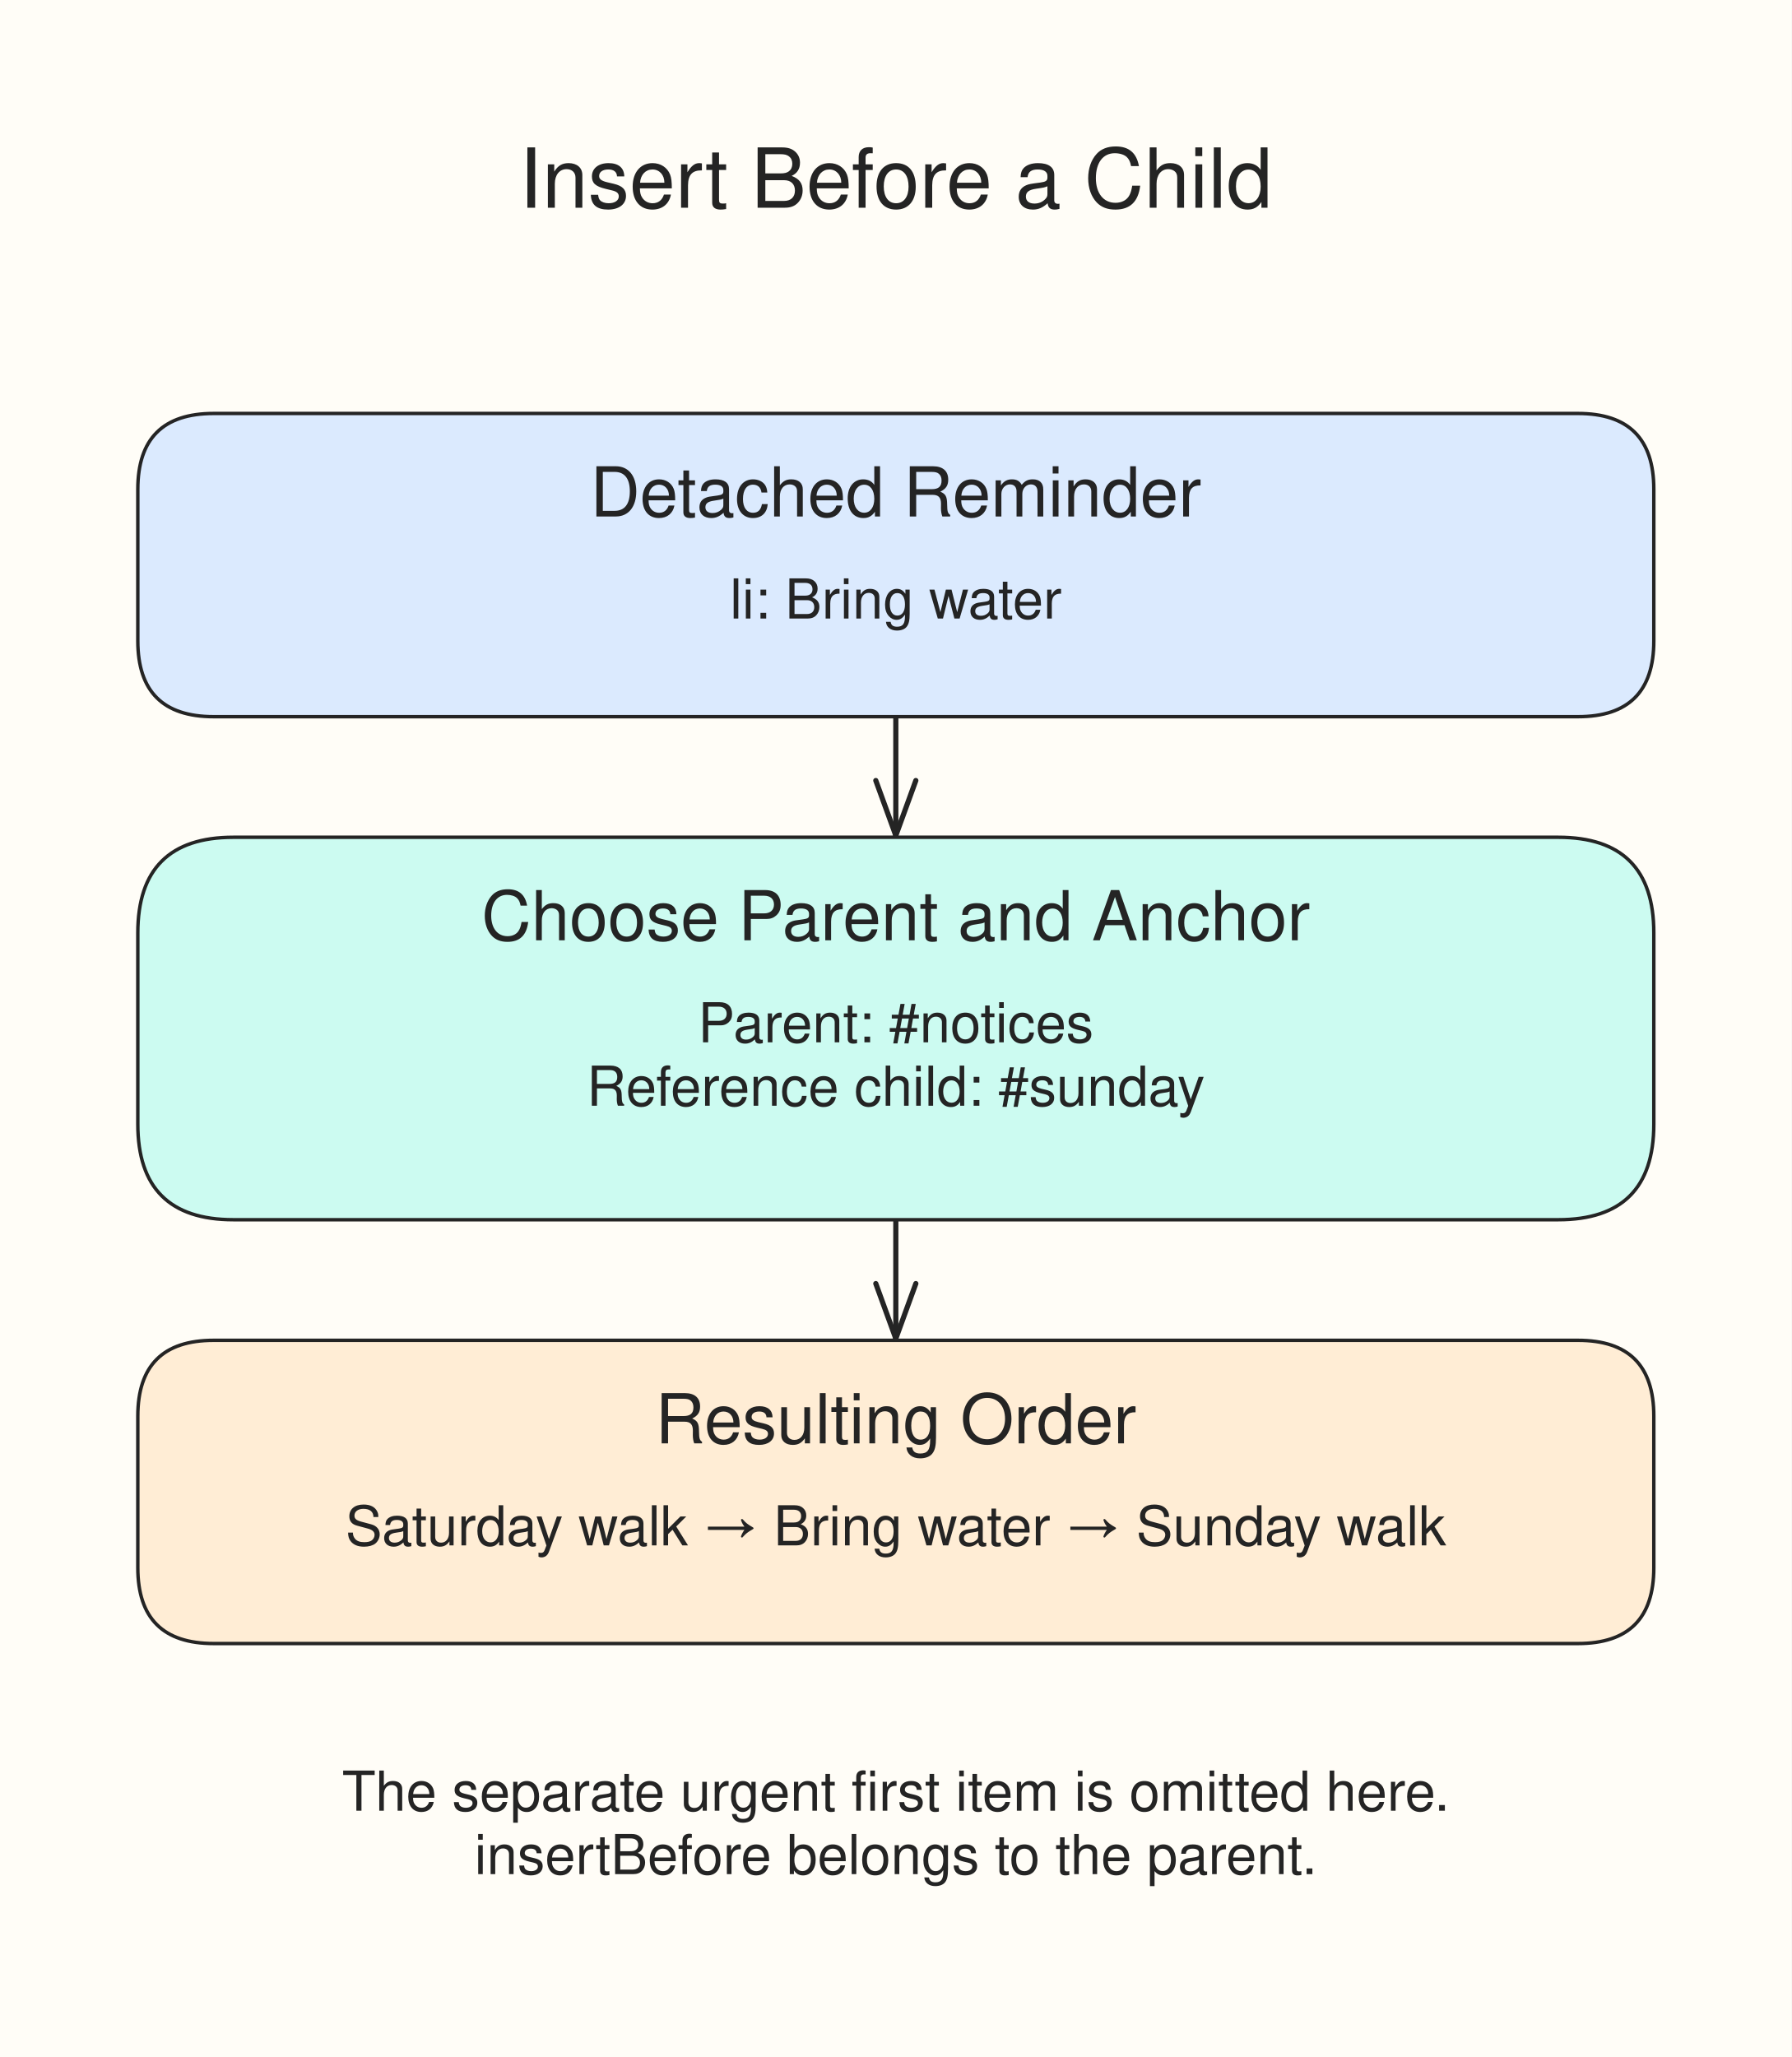
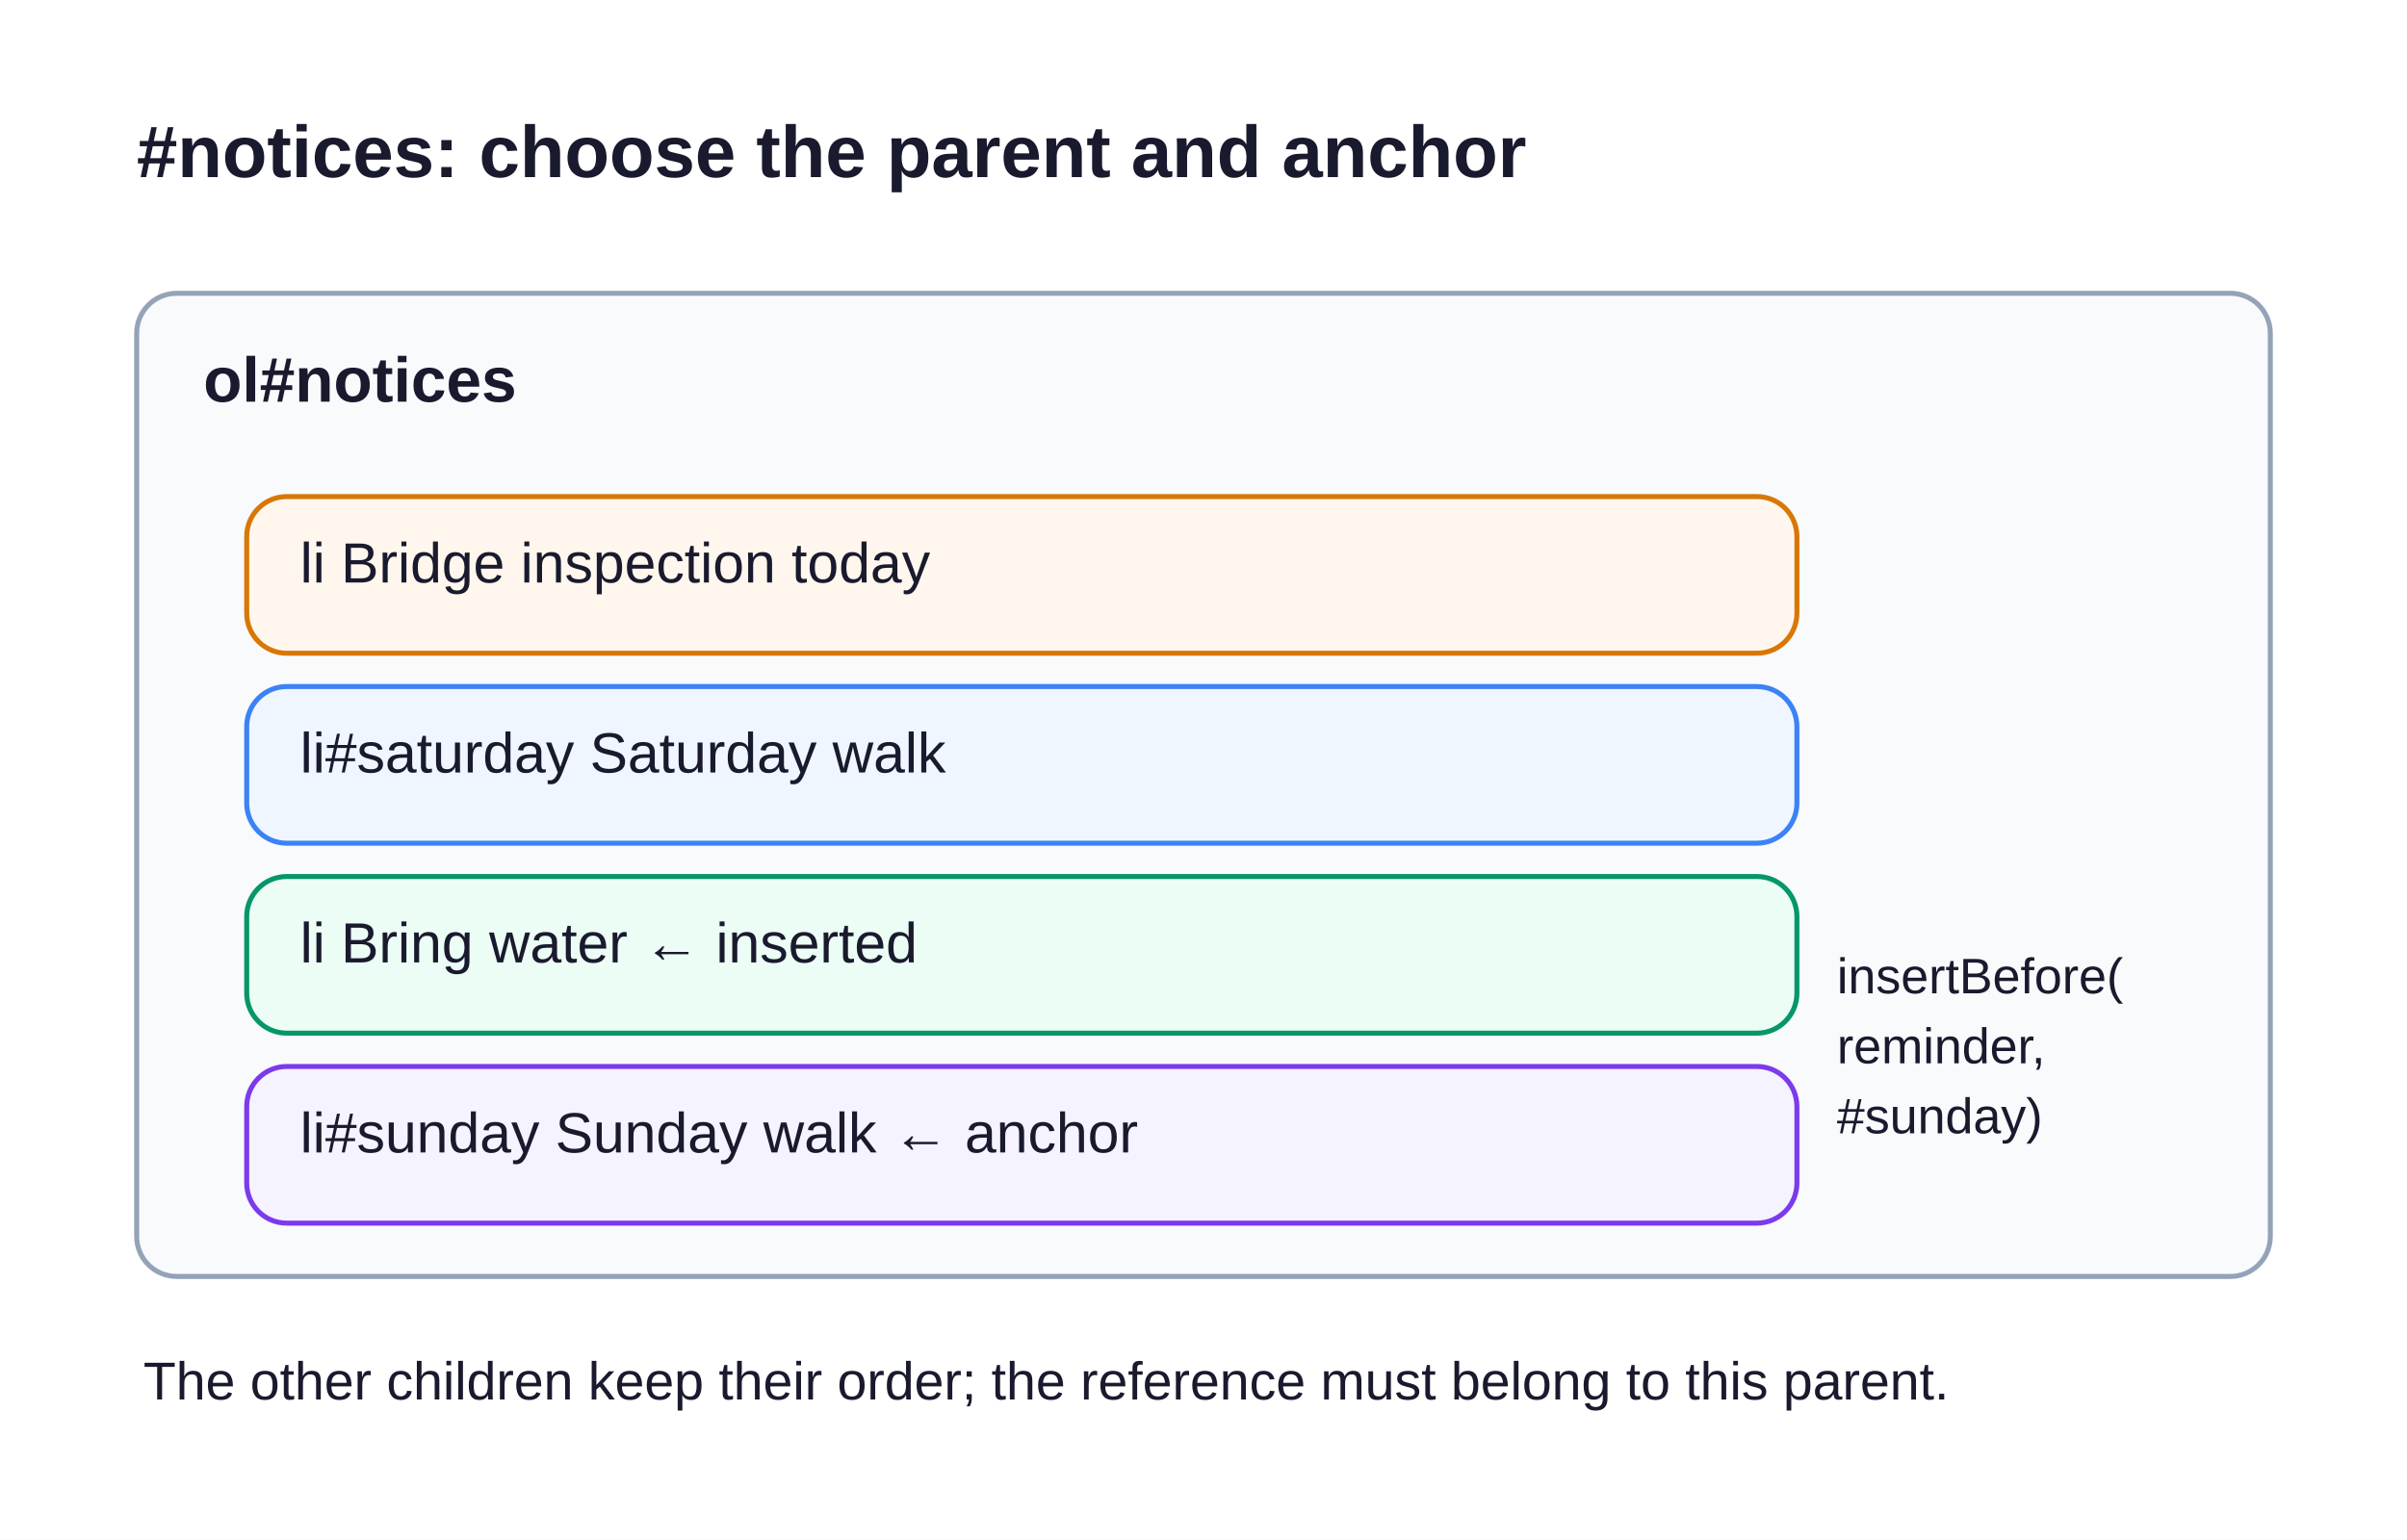
- <svg xmlns="http://www.w3.org/2000/svg" version="1.1" viewBox="0 0 520 597" width="520" height="597" role="img" aria-labelledby="figure-title figure-desc">
+ <svg xmlns="http://www.w3.org/2000/svg" viewBox="-16 -16 722 462" role="img" aria-labelledby="figure-title figure-desc">
  <defs>
-     <style class="style-fonts">
-       </style>
+     <marker id="arrow-tip" markerWidth="9" markerHeight="9" refX="8" refY="4.5" orient="auto" markerUnits="userSpaceOnUse">
+       <path d="M0 0L9 4.5 0 9Z" fill="#64748b" />
+     </marker>
  </defs>
-   <rect x="0" y="0" width="520" height="597" fill="#fffdf7" />
-   <g transform="translate(150.6113 40) rotate(0 109.3887 13.8)">
-     <text x="109.389" y="20.28" font-family="Helvetica, Segoe UI Emoji" font-size="24px" fill="#242424" text-anchor="middle" style="white-space: pre;" direction="ltr" dominant-baseline="alphabetic">Insert Before a Child</text>
-   </g>
-   <g stroke-linecap="round" transform="translate(40 120) rotate(0 220 44)">
-     <path d="M22 0 C105.09 0, 188.19 0, 418 0 C432.67 0, 440 7.33, 440 22 C440 39.43, 440 56.87, 440 66 C440 80.67, 432.67 88, 418 88 C304.56 88, 191.12 88, 22 88 C7.33 88, 0 80.67, 0 66 C0 50.94, 0 35.88, 0 22 C0 7.33, 7.33 0, 22 0" stroke="none" stroke-width="0" fill="#dbeafe" />
-     <path d="M22 0 C141.98 0, 261.96 0, 418 0 M22 0 C149.92 0, 277.83 0, 418 0 M418 0 C432.67 0, 440 7.33, 440 22 M418 0 C432.67 0, 440 7.33, 440 22 M440 22 C440 38.87, 440 55.74, 440 66 M440 22 C440 34.04, 440 46.09, 440 66 M440 66 C440 80.67, 432.67 88, 418 88 M440 66 C440 80.67, 432.67 88, 418 88 M418 88 C321.75 88, 225.5 88, 22 88 M418 88 C290.71 88, 163.42 88, 22 88 M22 88 C7.33 88, 0 80.67, 0 66 M22 88 C7.33 88, 0 80.67, 0 66 M0 66 C0 51.87, 0 37.75, 0 22 M0 66 C0 55.58, 0 45.17, 0 22 M0 22 C0 7.33, 7.33 0, 22 0 M0 22 C0 7.33, 7.33 0, 22 0" stroke="#242424" stroke-width="1" fill="none" />
-   </g>
-   <g transform="translate(171.0645 133) rotate(0 88.93555 11.5)">
-     <text x="88.936" y="16.9" font-family="Helvetica, Segoe UI Emoji" font-size="20px" fill="#242424" text-anchor="middle" style="white-space: pre;" direction="ltr" dominant-baseline="alphabetic">Detached Reminder</text>
-   </g>
-   <g transform="translate(211.5391 166) rotate(0 48.46094 9.2)">
-     <text x="48.461" y="13.52" font-family="Helvetica, Segoe UI Emoji" font-size="16px" fill="#242424" text-anchor="middle" style="white-space: pre;" direction="ltr" dominant-baseline="alphabetic">li: Bring water</text>
-   </g>
-   <g stroke-linecap="round" transform="translate(40 243) rotate(0 220 55.5)">
-     <path d="M27.75 0 C120.55 0, 213.34 0, 412.25 0 C430.75 0, 440 9.25, 440 27.75 C440 41, 440 54.26, 440 83.25 C440 101.75, 430.75 111, 412.25 111 C306.65 111, 201.06 111, 27.75 111 C9.25 111, 0 101.75, 0 83.25 C0 66.79, 0 50.33, 0 27.75 C0 9.25, 9.25 0, 27.75 0" stroke="none" stroke-width="0" fill="#ccfbf1" />
-     <path d="M27.75 0 C168.44 0, 309.12 0, 412.25 0 M27.75 0 C112.43 0, 197.12 0, 412.25 0 M412.25 0 C430.75 0, 440 9.25, 440 27.75 M412.25 0 C430.75 0, 440 9.25, 440 27.75 M440 27.75 C440 42.75, 440 57.76, 440 83.25 M440 27.75 C440 41.1, 440 54.45, 440 83.25 M440 83.25 C440 101.75, 430.75 111, 412.25 111 M440 83.25 C440 101.75, 430.75 111, 412.25 111 M412.25 111 C302.44 111, 192.62 111, 27.75 111 M412.25 111 C271.55 111, 130.85 111, 27.75 111 M27.75 111 C9.25 111, 0 101.75, 0 83.25 M27.75 111 C9.25 111, 0 101.75, 0 83.25 M0 83.25 C0 65.1, 0 46.94, 0 27.75 M0 83.25 C0 65.34, 0 47.43, 0 27.75 M0 27.75 C0 9.25, 9.25 0, 27.75 0 M0 27.75 C0 9.25, 9.25 0, 27.75 0" stroke="#242424" stroke-width="1" fill="none" />
-   </g>
-   <g transform="translate(139.3652 256) rotate(0 120.6348 11.5)">
-     <text x="120.635" y="16.9" font-family="Helvetica, Segoe UI Emoji" font-size="20px" fill="#242424" text-anchor="middle" style="white-space: pre;" direction="ltr" dominant-baseline="alphabetic">Choose Parent and Anchor</text>
-   </g>
-   <g transform="translate(169.7227 289) rotate(0 90.27734 18.4)">
-     <text x="90.277" y="13.52" font-family="Helvetica, Segoe UI Emoji" font-size="16px" fill="#242424" text-anchor="middle" style="white-space: pre;" direction="ltr" dominant-baseline="alphabetic">Parent: #notices</text>
-     <text x="90.277" y="31.92" font-family="Helvetica, Segoe UI Emoji" font-size="16px" fill="#242424" text-anchor="middle" style="white-space: pre;" direction="ltr" dominant-baseline="alphabetic">Reference child: #sunday</text>
-   </g>
-   <g stroke-linecap="round">
-     <g transform="translate(260 208.5) rotate(0 0 17)">
-       <path d="M0 0 C0 11.95, 0 23.89, 0 34 M0 0 C0 12.66, 0 25.31, 0 34" stroke="#242424" stroke-width="1.5" fill="none" />
-     </g>
-     <g transform="translate(260 208.5) rotate(0 0 17)">
-       <path d="M-5.81 18.03 C-3.77 23.64, -1.73 29.25, 0 34 M-5.81 18.03 C-3.65 23.97, -1.49 29.92, 0 34" stroke="#242424" stroke-width="1.5" fill="none" />
-     </g>
-     <g transform="translate(260 208.5) rotate(0 0 17)">
-       <path d="M5.81 18.03 C3.77 23.64, 1.73 29.25, 0 34 M5.81 18.03 C3.65 23.97, 1.49 29.92, 0 34" stroke="#242424" stroke-width="1.5" fill="none" />
-     </g>
-   </g>
-   <mask />
-   <g stroke-linecap="round" transform="translate(40 389) rotate(0 220 44)">
-     <path d="M22 0 C154.14 0, 286.27 0, 418 0 C432.67 0, 440 7.33, 440 22 C440 33.24, 440 44.47, 440 66 C440 80.67, 432.67 88, 418 88 C283.9 88, 149.79 88, 22 88 C7.33 88, 0 80.67, 0 66 C0 49.34, 0 32.68, 0 22 C0 7.33, 7.33 0, 22 0" stroke="none" stroke-width="0" fill="#ffedd5" />
-     <path d="M22 0 C149.92 0, 277.83 0, 418 0 M22 0 C145.19 0, 268.38 0, 418 0 M418 0 C432.67 0, 440 7.33, 440 22 M418 0 C432.67 0, 440 7.33, 440 22 M440 22 C440 34.04, 440 46.09, 440 66 M440 22 C440 33.69, 440 45.38, 440 66 M440 66 C440 80.67, 432.67 88, 418 88 M440 66 C440 80.67, 432.67 88, 418 88 M418 88 C290.71 88, 163.42 88, 22 88 M418 88 C282.01 88, 146.01 88, 22 88 M22 88 C7.33 88, 0 80.67, 0 66 M22 88 C7.33 88, 0 80.67, 0 66 M0 66 C0 55.58, 0 45.17, 0 22 M0 66 C0 55.68, 0 45.36, 0 22 M0 22 C0 7.33, 7.33 0, 22 0 M0 22 C0 7.33, 7.33 0, 22 0" stroke="#242424" stroke-width="1" fill="none" />
-   </g>
-   <g transform="translate(189.9707 402) rotate(0 70.0293 11.5)">
-     <text x="70.029" y="16.9" font-family="Helvetica, Segoe UI Emoji" font-size="20px" fill="#242424" text-anchor="middle" style="white-space: pre;" direction="ltr" dominant-baseline="alphabetic">Resulting Order</text>
-   </g>
-   <g transform="translate(99.04297 435) rotate(0 160.957 9.2)">
-     <text x="160.957" y="13.52" font-family="Helvetica, Segoe UI Emoji" font-size="16px" fill="#242424" text-anchor="middle" style="white-space: pre;" direction="ltr" dominant-baseline="alphabetic">Saturday walk → Bring water → Sunday walk</text>
-   </g>
-   <g stroke-linecap="round">
-     <g transform="translate(260 354.5) rotate(0 0 17)">
-       <path d="M0 0 C0 7.49, 0 14.98, 0 34 M0 0 C0 8.96, 0 17.91, 0 34" stroke="#242424" stroke-width="1.5" fill="none" />
-     </g>
-     <g transform="translate(260 354.5) rotate(0 0 17)">
-       <path d="M-5.81 18.03 C-4.53 21.54, -3.25 25.06, 0 34 M-5.81 18.03 C-4.28 22.23, -2.75 26.44, 0 34" stroke="#242424" stroke-width="1.5" fill="none" />
-     </g>
-     <g transform="translate(260 354.5) rotate(0 0 17)">
-       <path d="M5.81 18.03 C4.53 21.54, 3.25 25.06, 0 34 M5.81 18.03 C4.28 22.23, 2.75 26.44, 0 34" stroke="#242424" stroke-width="1.5" fill="none" />
-     </g>
-   </g>
-   <mask />
-   <g transform="translate(98.59375 512) rotate(0 161.4062 18.4)">
-     <text x="161.406" y="13.52" font-family="Helvetica, Segoe UI Emoji" font-size="16px" fill="#242424" text-anchor="middle" style="white-space: pre;" direction="ltr" dominant-baseline="alphabetic">The separate urgent first item is omitted here.</text>
-     <text x="161.406" y="31.92" font-family="Helvetica, Segoe UI Emoji" font-size="16px" fill="#242424" text-anchor="middle" style="white-space: pre;" direction="ltr" dominant-baseline="alphabetic">insertBefore belongs to the parent.</text>
-   </g>
-   <g stroke-linecap="round" transform="translate(20 20) rotate(0 240 278.5)">
-     <path d="M32 0 C174.09 0, 316.18 0, 448 0 M32 0 C151.59 0, 271.19 0, 448 0 M448 0 C469.33 0, 480 10.67, 480 32 M448 0 C469.33 0, 480 10.67, 480 32 M480 32 C480 176.74, 480 321.48, 480 525 M480 32 C480 176.62, 480 321.23, 480 525 M480 525 C480 546.33, 469.33 557, 448 557 M480 525 C480 546.33, 469.33 557, 448 557 M448 557 C308.46 557, 168.93 557, 32 557 M448 557 C359.49 557, 270.97 557, 32 557 M32 557 C10.67 557, 0 546.33, 0 525 M32 557 C10.67 557, 0 546.33, 0 525 M0 525 C0 359.98, 0 194.96, 0 32 M0 525 C0 410.85, 0 296.69, 0 32 M0 32 C0 10.67, 10.67 0, 32 0 M0 32 C0 10.67, 10.67 0, 32 0" stroke="transparent" stroke-width="2" fill="none" />
-   </g>
+   <rect x="-16" y="-16" width="722" height="462" fill="#ffffff" />
+   <rect x="25" y="72" width="640" height="295" rx="12" fill="#f8fafc" stroke="#94a3b8" stroke-width="1.5" />
+   <rect x="58" y="133" width="465" height="47" rx="12" fill="#fff7ed" stroke="#d97706" stroke-width="1.5" />
+   <rect x="58" y="190" width="465" height="47" rx="12" fill="#eff6ff" stroke="#3b82f6" stroke-width="1.5" />
+   <rect x="58" y="247" width="465" height="47" rx="12" fill="#ecfdf5" stroke="#059669" stroke-width="1.5" />
+   <rect x="58" y="304" width="465" height="47" rx="12" fill="#f5f3ff" stroke="#7c3aed" stroke-width="1.5" />
+   <text x="25" y="37.14" fill="#1a1a2e" text-anchor="start" font-family="Arial, Helvetica, sans-serif" font-size="22" font-weight="700">
+     <tspan x="25">#notices: choose the parent and anchor</tspan>
+   </text>
+   <text x="45" y="104.53" fill="#1a1a2e" text-anchor="start" font-family="Arial, Helvetica, sans-serif" font-size="19" font-weight="600">
+     <tspan x="45">ol#notices</tspan>
+   </text>
+   <text x="74" y="158.79" fill="#1a1a2e" text-anchor="start" font-family="Arial, Helvetica, sans-serif" font-size="17" font-weight="500">
+     <tspan x="74">li  Bridge inspection today</tspan>
+   </text>
+   <text x="74" y="215.79" fill="#1a1a2e" text-anchor="start" font-family="Arial, Helvetica, sans-serif" font-size="17" font-weight="500">
+     <tspan x="74">li#saturday  Saturday walk</tspan>
+   </text>
+   <text x="74" y="272.79" fill="#1a1a2e" text-anchor="start" font-family="Arial, Helvetica, sans-serif" font-size="17" font-weight="500">
+     <tspan x="74">li  Bring water  ← inserted</tspan>
+   </text>
+   <text x="74" y="329.79" fill="#1a1a2e" text-anchor="start" font-family="Arial, Helvetica, sans-serif" font-size="17" font-weight="500">
+     <tspan x="74">li#sunday  Sunday walk  ← anchor</tspan>
+   </text>
+   <text x="535" y="282.05" fill="#1a1a2e" text-anchor="start" font-family="Arial, Helvetica, sans-serif" font-size="15" font-weight="500">
+     <tspan x="535">insertBefore(</tspan>
+   </text>
+   <text x="535" y="303.05" fill="#1a1a2e" text-anchor="start" font-family="Arial, Helvetica, sans-serif" font-size="15" font-weight="500">
+     <tspan x="535">reminder,</tspan>
+   </text>
+   <text x="535" y="324.05" fill="#1a1a2e" text-anchor="start" font-family="Arial, Helvetica, sans-serif" font-size="15" font-weight="500">
+     <tspan x="535">#sunday)</tspan>
+   </text>
+   <text x="27" y="403.92" fill="#1a1a2e" text-anchor="start" font-family="Arial, Helvetica, sans-serif" font-size="16" font-weight="500">
+     <tspan x="27">The other children keep their order; the reference must belong to this parent.</tspan>
+   </text>
</svg>
